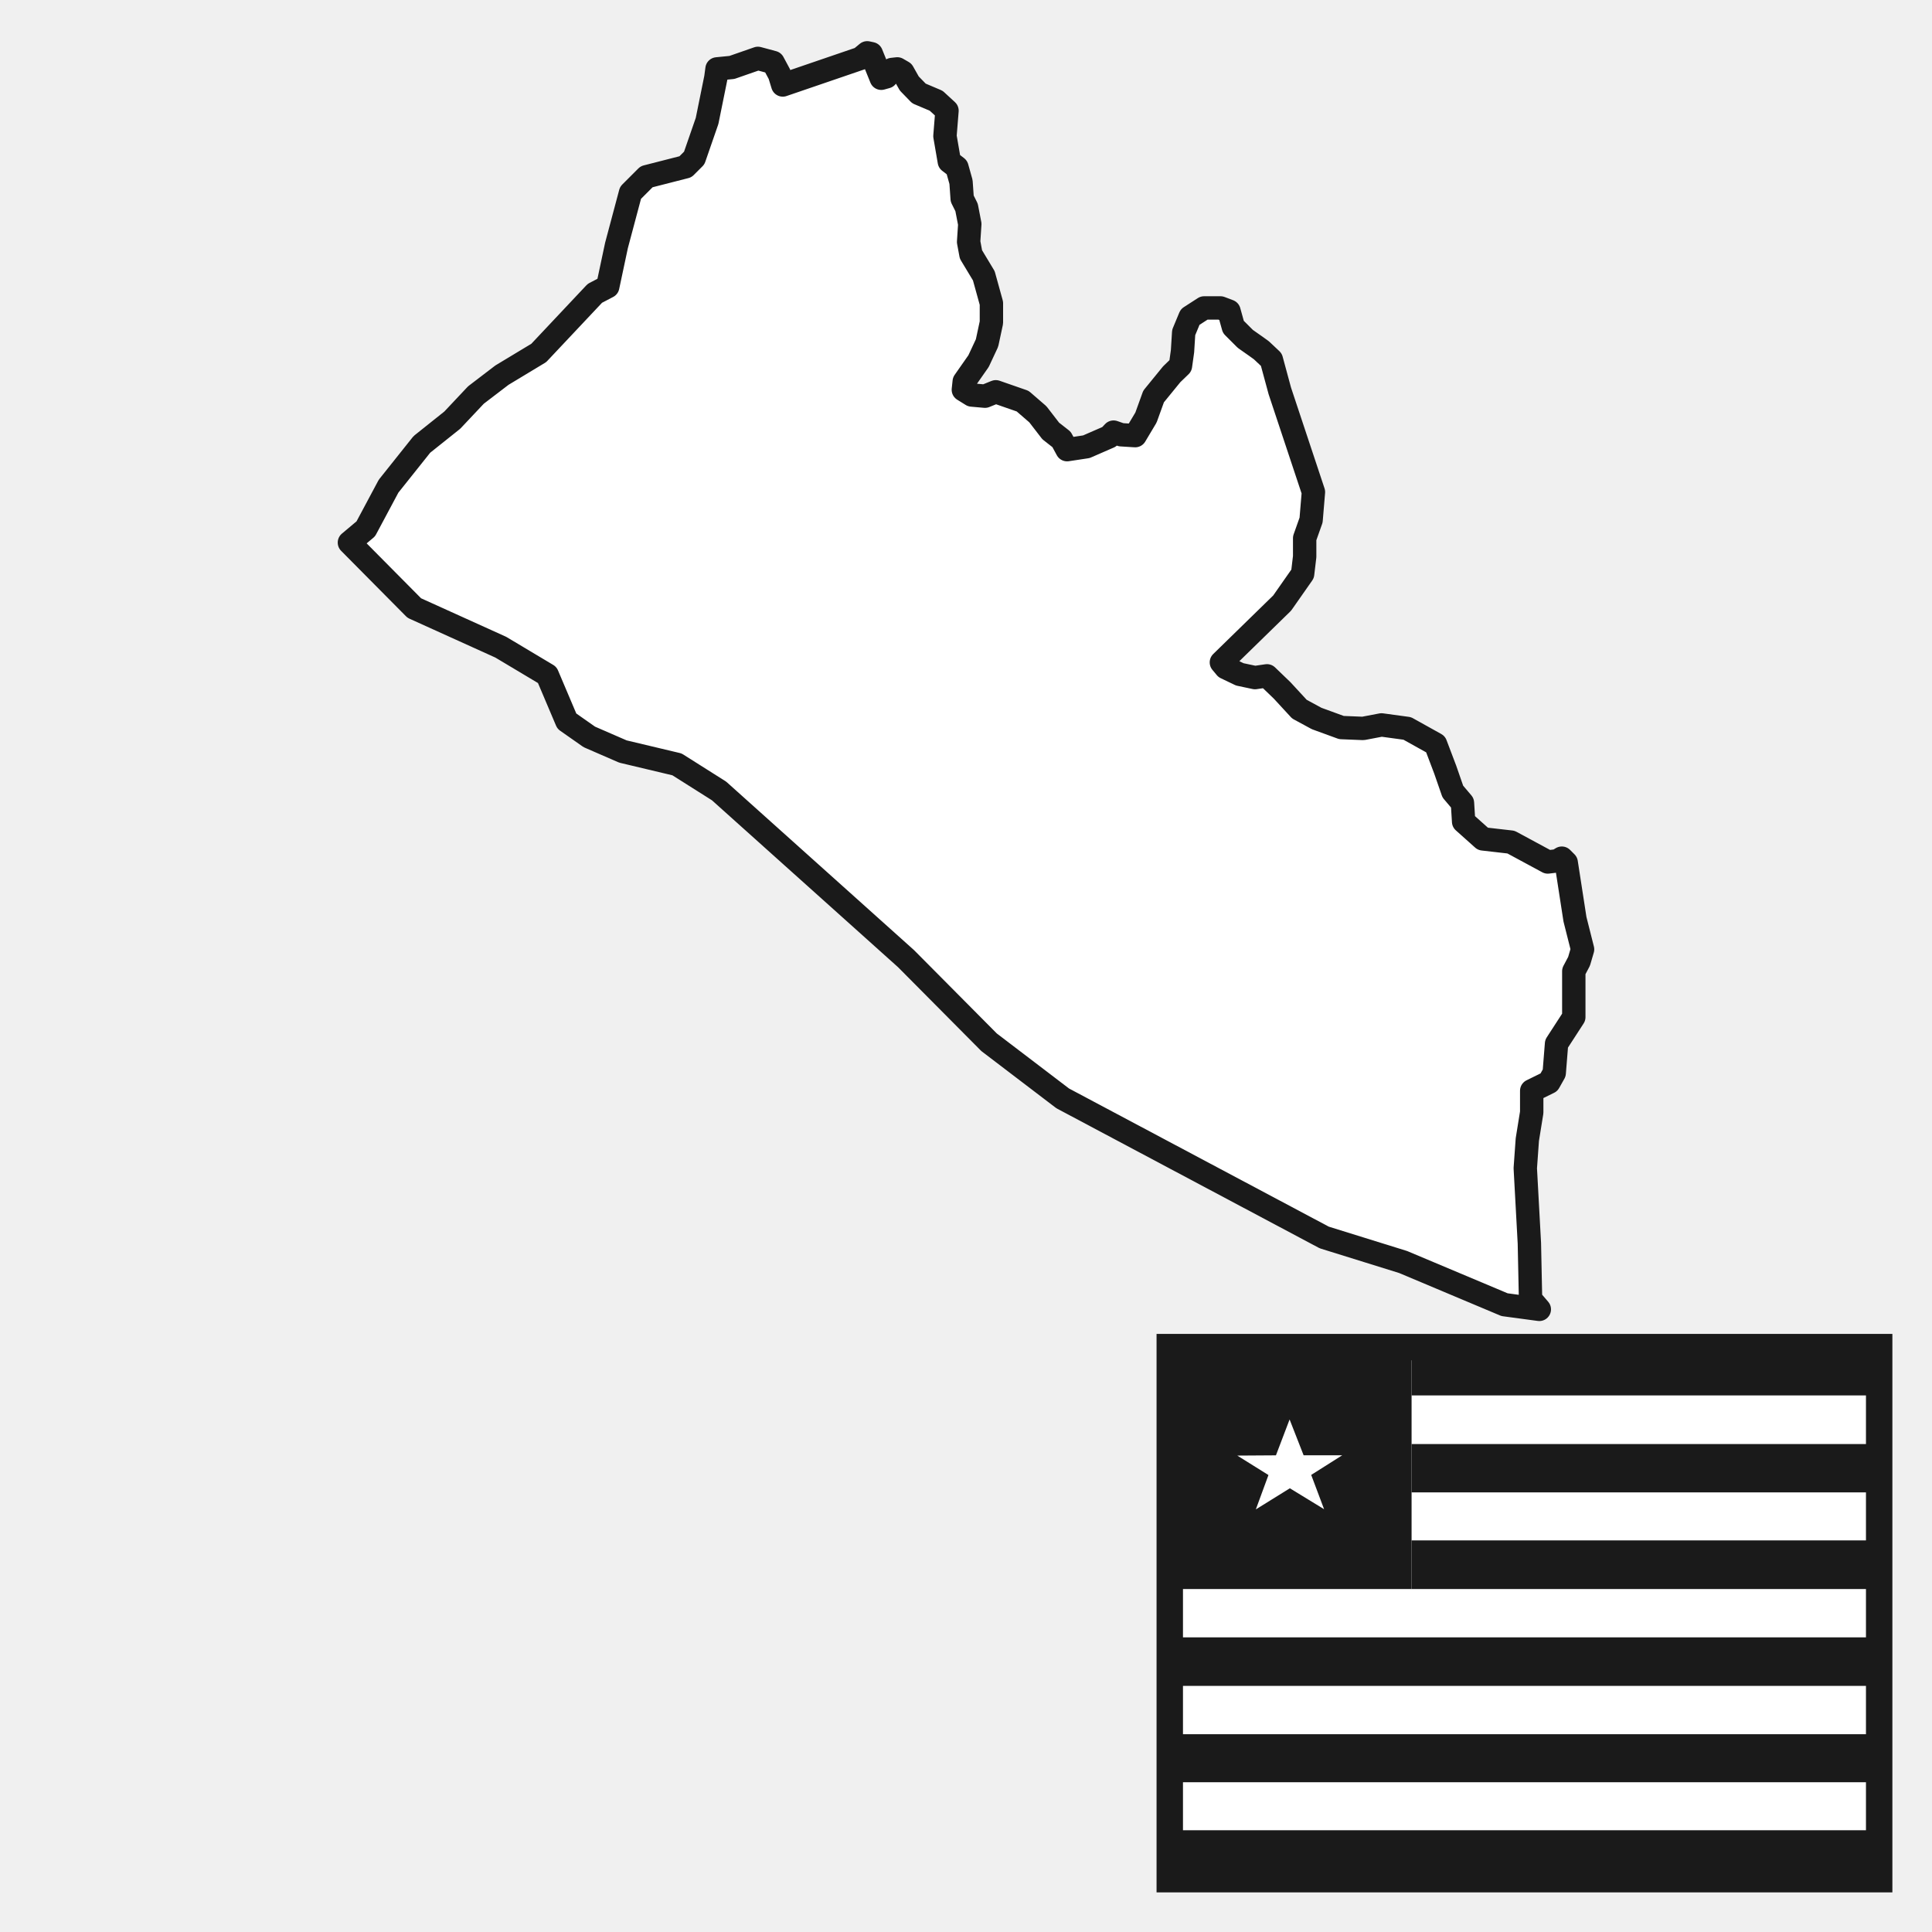
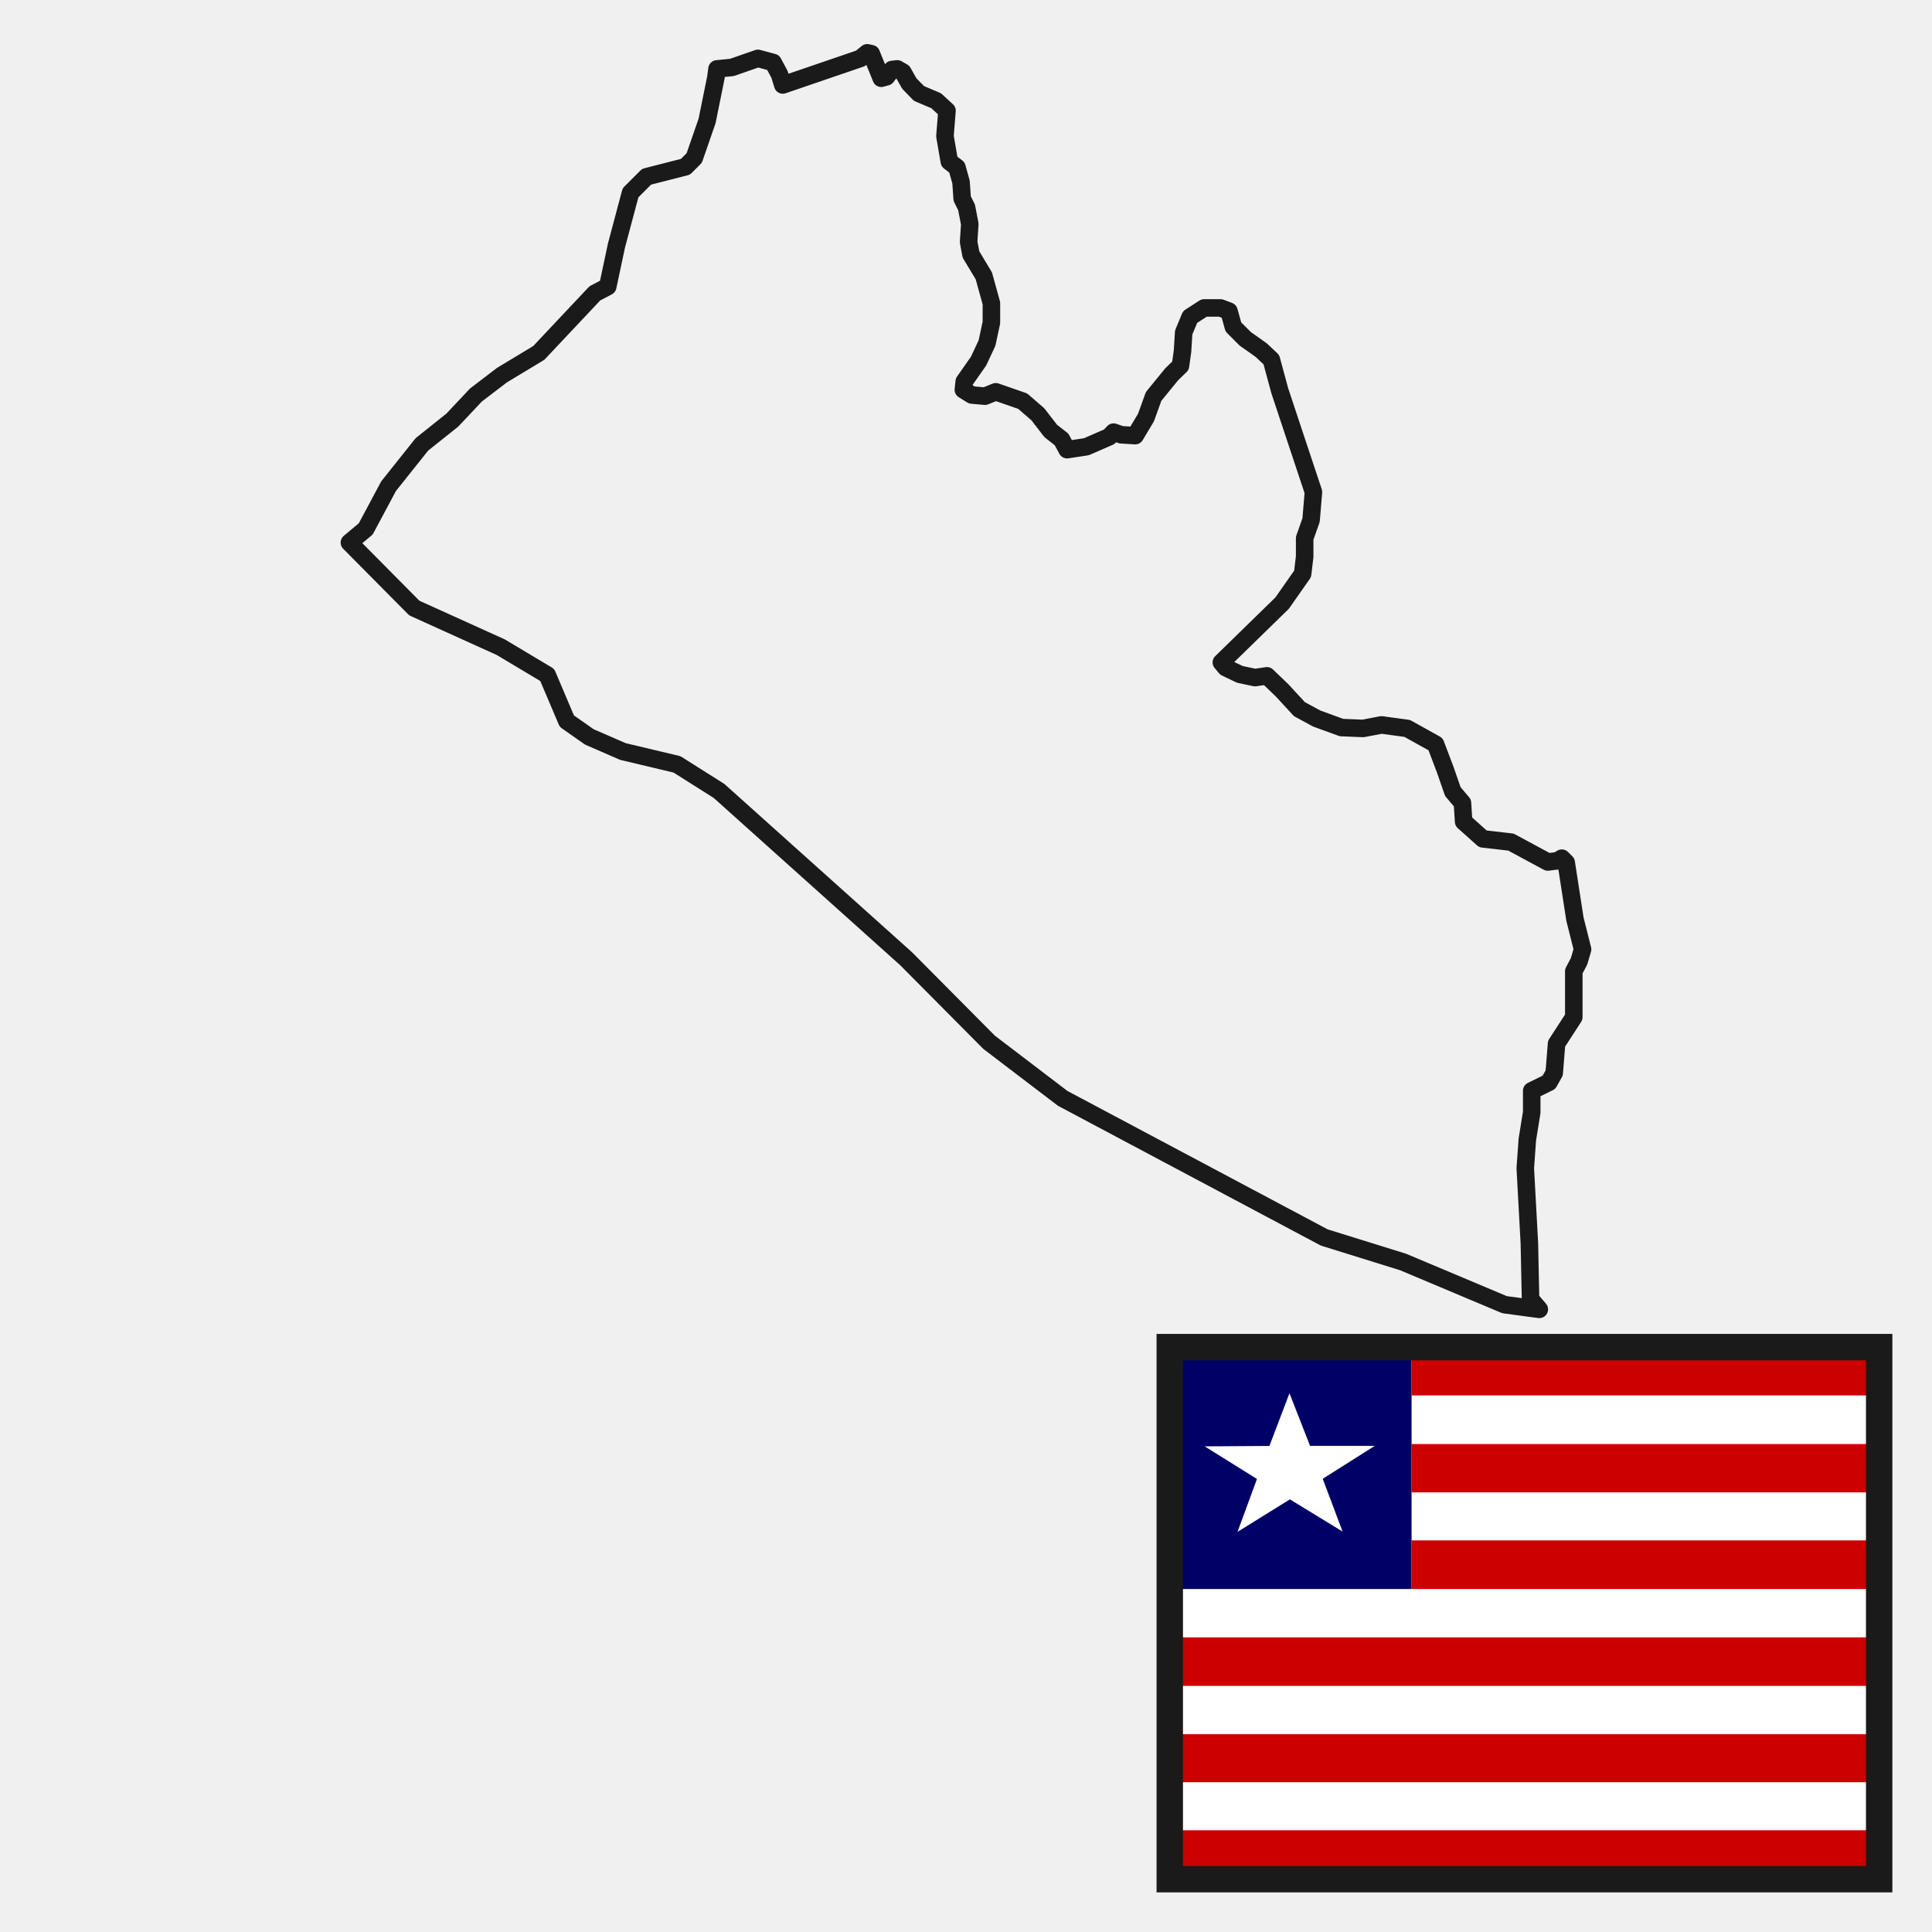
<svg xmlns="http://www.w3.org/2000/svg" viewBox="0 0 512 512">
  <g transform="translate(57.75 -17.75) scale(0.7744)">
-     <path d="M 45.0 208.6 L 50.6 203.9 L 58.4 189.3 L 69.8 175.0 L 80.2 166.7 L 88.3 158.1 L 97.2 151.3 L 109.8 143.7 L 129.0 123.3 L 133.4 121.0 L 136.4 106.9 L 141.2 88.9 L 146.7 83.4 L 160.0 80.0 L 163.0 77.0 L 167.4 64.3 L 170.4 49.5 L 170.8 46.5 L 175.9 46.0 L 184.8 42.9 L 190.0 44.3 L 192.2 48.4 L 193.3 52.0 L 219.9 42.9 L 222.2 41.0 L 223.6 41.3 L 227.0 49.7 L 228.8 49.2 L 230.7 46.7 L 232.5 46.5 L 234.4 47.6 L 236.6 51.5 L 239.9 54.9 L 245.8 57.4 L 249.5 60.8 L 248.8 69.5 L 250.3 78.2 L 252.9 80.2 L 254.3 85.2 L 254.7 90.9 L 256.2 93.9 L 257.3 99.6 L 256.9 105.7 L 257.7 110.0 L 262.1 117.3 L 264.7 126.7 L 264.7 133.3 L 263.2 140.3 L 260.3 146.5 L 255.4 153.5 L 255.1 156.3 L 258.0 158.1 L 262.5 158.5 L 266.2 157.0 L 275.4 160.2 L 280.6 164.7 L 285.0 170.4 L 288.7 173.3 L 290.6 176.8 L 297.2 175.8 L 305.0 172.4 L 306.5 170.8 L 309.1 171.7 L 313.9 172.0 L 317.6 165.8 L 320.2 158.6 L 326.4 151.0 L 329.4 148.1 L 330.1 143.1 L 330.5 136.7 L 332.7 131.4 L 337.5 128.3 L 343.1 128.3 L 346.0 129.4 L 347.5 134.8 L 351.6 138.9 L 355.3 141.5 L 357.1 142.8 L 360.5 146.0 L 363.4 156.7 L 374.9 191.3 L 374.1 200.9 L 371.9 207.1 L 371.9 213.4 L 371.2 219.3 L 364.2 229.3 L 343.4 249.6 L 344.9 251.4 L 349.7 253.7 L 354.9 254.8 L 359.0 254.2 L 364.2 259.2 L 370.1 265.6 L 376.0 268.8 L 384.5 271.9 L 391.9 272.2 L 398.2 271.0 L 407.0 272.2 L 416.7 277.6 L 420.0 286.3 L 422.6 293.8 L 425.9 297.7 L 426.3 304.1 L 432.9 310.0 L 442.5 311.1 L 455.1 317.9 L 458.4 317.5 L 459.9 316.6 L 461.4 318.1 L 464.4 337.5 L 467.0 347.8 L 465.8 351.9 L 464.0 355.3 L 464.0 371.0 L 458.1 380.1 L 457.3 390.1 L 455.5 393.3 L 449.6 396.2 L 449.6 403.6 L 448.1 412.9 L 447.4 422.7 L 448.8 448.4 L 449.2 467.5 L 452.2 471.0 L 440.3 469.4 L 405.6 454.8 L 378.6 446.4 L 289.1 398.8 L 263.9 379.6 L 235.5 351.0 L 171.5 293.6 L 157.1 284.5 L 138.6 280.1 L 127.1 275.1 L 119.4 269.7 L 112.7 253.9 L 96.8 244.4 L 67.2 231.0 L 45.0 208.6 Z" fill="#FFFFFF" stroke="#1a1a1a" stroke-width="8" stroke-linejoin="round" fill-rule="evenodd" />
+     <path d="M 45.0 208.6 L 50.6 203.9 L 58.4 189.3 L 69.8 175.0 L 80.2 166.7 L 88.3 158.1 L 97.2 151.3 L 109.8 143.7 L 129.0 123.3 L 133.4 121.0 L 136.4 106.9 L 141.2 88.9 L 146.7 83.4 L 160.0 80.0 L 163.0 77.0 L 167.4 64.3 L 170.4 49.5 L 170.8 46.5 L 175.9 46.0 L 184.8 42.9 L 190.0 44.3 L 192.2 48.4 L 193.3 52.0 L 219.9 42.9 L 222.2 41.0 L 223.6 41.3 L 227.0 49.7 L 228.8 49.2 L 230.7 46.7 L 232.5 46.5 L 234.4 47.6 L 236.6 51.5 L 239.9 54.9 L 245.8 57.4 L 249.5 60.8 L 248.8 69.5 L 250.3 78.2 L 252.9 80.2 L 254.3 85.2 L 254.7 90.9 L 256.2 93.9 L 257.3 99.6 L 256.9 105.7 L 257.7 110.0 L 262.1 117.3 L 264.7 126.7 L 264.7 133.3 L 263.2 140.3 L 260.3 146.5 L 255.4 153.5 L 255.1 156.3 L 258.0 158.1 L 262.5 158.5 L 266.2 157.0 L 275.4 160.2 L 280.6 164.7 L 285.0 170.4 L 288.7 173.3 L 290.6 176.8 L 297.2 175.8 L 305.0 172.4 L 306.5 170.8 L 309.1 171.7 L 313.9 172.0 L 317.6 165.8 L 320.2 158.6 L 326.4 151.0 L 329.4 148.1 L 330.1 143.1 L 330.5 136.7 L 332.7 131.4 L 337.5 128.3 L 343.1 128.3 L 346.0 129.4 L 347.5 134.8 L 351.6 138.9 L 355.3 141.5 L 357.1 142.8 L 360.5 146.0 L 363.4 156.7 L 374.9 191.3 L 374.1 200.9 L 371.9 207.1 L 371.9 213.4 L 371.2 219.3 L 364.2 229.3 L 343.4 249.6 L 344.9 251.4 L 349.7 253.7 L 354.9 254.8 L 359.0 254.2 L 364.2 259.2 L 370.1 265.6 L 376.0 268.8 L 384.5 271.9 L 391.9 272.2 L 398.2 271.0 L 407.0 272.2 L 416.7 277.6 L 420.0 286.3 L 422.6 293.8 L 425.9 297.7 L 426.3 304.1 L 432.9 310.0 L 442.5 311.1 L 455.1 317.9 L 458.4 317.5 L 459.9 316.6 L 461.4 318.1 L 464.4 337.5 L 467.0 347.8 L 465.8 351.9 L 464.0 355.3 L 464.0 371.0 L 458.1 380.1 L 457.3 390.1 L 455.5 393.3 L 449.6 396.2 L 449.6 403.6 L 448.1 412.9 L 447.4 422.7 L 448.8 448.4 L 449.2 467.5 L 452.2 471.0 L 440.3 469.4 L 405.6 454.8 L 378.6 446.4 L 289.1 398.8 L 263.9 379.6 L 235.5 351.0 L 171.5 293.6 L 157.1 284.5 L 138.6 280.1 L 127.1 275.1 L 119.4 269.7 L 112.7 253.9 L 96.8 244.4 L 67.2 231.0 L 45.0 208.6 Z" fill="none" stroke="#1a1a1a" stroke-width="6" stroke-linejoin="round" fill-rule="evenodd" />
  </g>
-   <rect x="310" y="357" width="188" height="141" fill="#FFFFFF" stroke="#1a1a1a" stroke-width="5.00" />
+   <rect x="310" y="357" width="188" height="141" fill="#ffffff" />
  <g transform="translate(310 357) scale(0.29375)">
    <defs>
      <clipPath id="lr-a">
        <path fill-opacity=".7" d="M0 0h682.7v512H0z" />
      </clipPath>
    </defs>
    <g fill-rule="evenodd" clip-path="url(#lr-a)" transform="scale(.9375)">
-       <path fill="#FFFFFF" d="M0 0h767.9v512H0z" stroke="#1a1a1a" stroke-width="18.16" />
-       <path fill="#1a1a1a" d="M0 0h232.7v232.8H0z" />
-       <path fill="#1a1a1a" d="M0 464.9h767.9V512H0z" />
-       <path fill="#1a1a1a" d="M0 465.4h767.9V512H0zm0-92.9h767.9v46.2H0zm0-93.2h766V326H0zM232.7 0h535.1v46.5H232.7zm0 186h535.1v46.8H232.7zm0-92.7h535.1v46.5H232.7z" />
-       <path fill="#FFFFFF" d="m166.3 177.5-50.7-31-50.4 31.3 18.7-50.9-50.3-31.4 62.3-.4 19.3-50.7L135 95h62.3l-50.1 31.7z" stroke="#1a1a1a" stroke-width="18.16" />
+       <path fill="#fff" d="M0 0h767.9v512H0z" />
+       <path fill="#006" d="M0 0h232.7v232.8H0z" />
+       <path fill="#c00" d="M0 464.9h767.9V512H0z" />
+       <path fill="#c00" d="M0 465.4h767.9V512H0zm0-92.9h767.9v46.2H0zm0-93.2h766V326H0zM232.7 0h535.1v46.5H232.7zm0 186h535.1v46.8H232.7zm0-92.7h535.1v46.5H232.7z" />
+       <path fill="#fff" d="m166.3 177.5-50.7-31-50.4 31.3 18.7-50.9-50.3-31.4 62.3-.4 19.3-50.7L135 95h62.3l-50.1 31.7z" />
    </g>
-     <rect x="1" y="1" width="638" height="478" fill="none" stroke="#1a1a1a" stroke-width="2" />
+     <rect x="1" y="1" width="638" height="478" fill="none" stroke="#000000" stroke-width="2" />
  </g>
  <rect x="310" y="357" width="188" height="141" fill="none" stroke="#1a1a1a" stroke-width="7" />
</svg>
